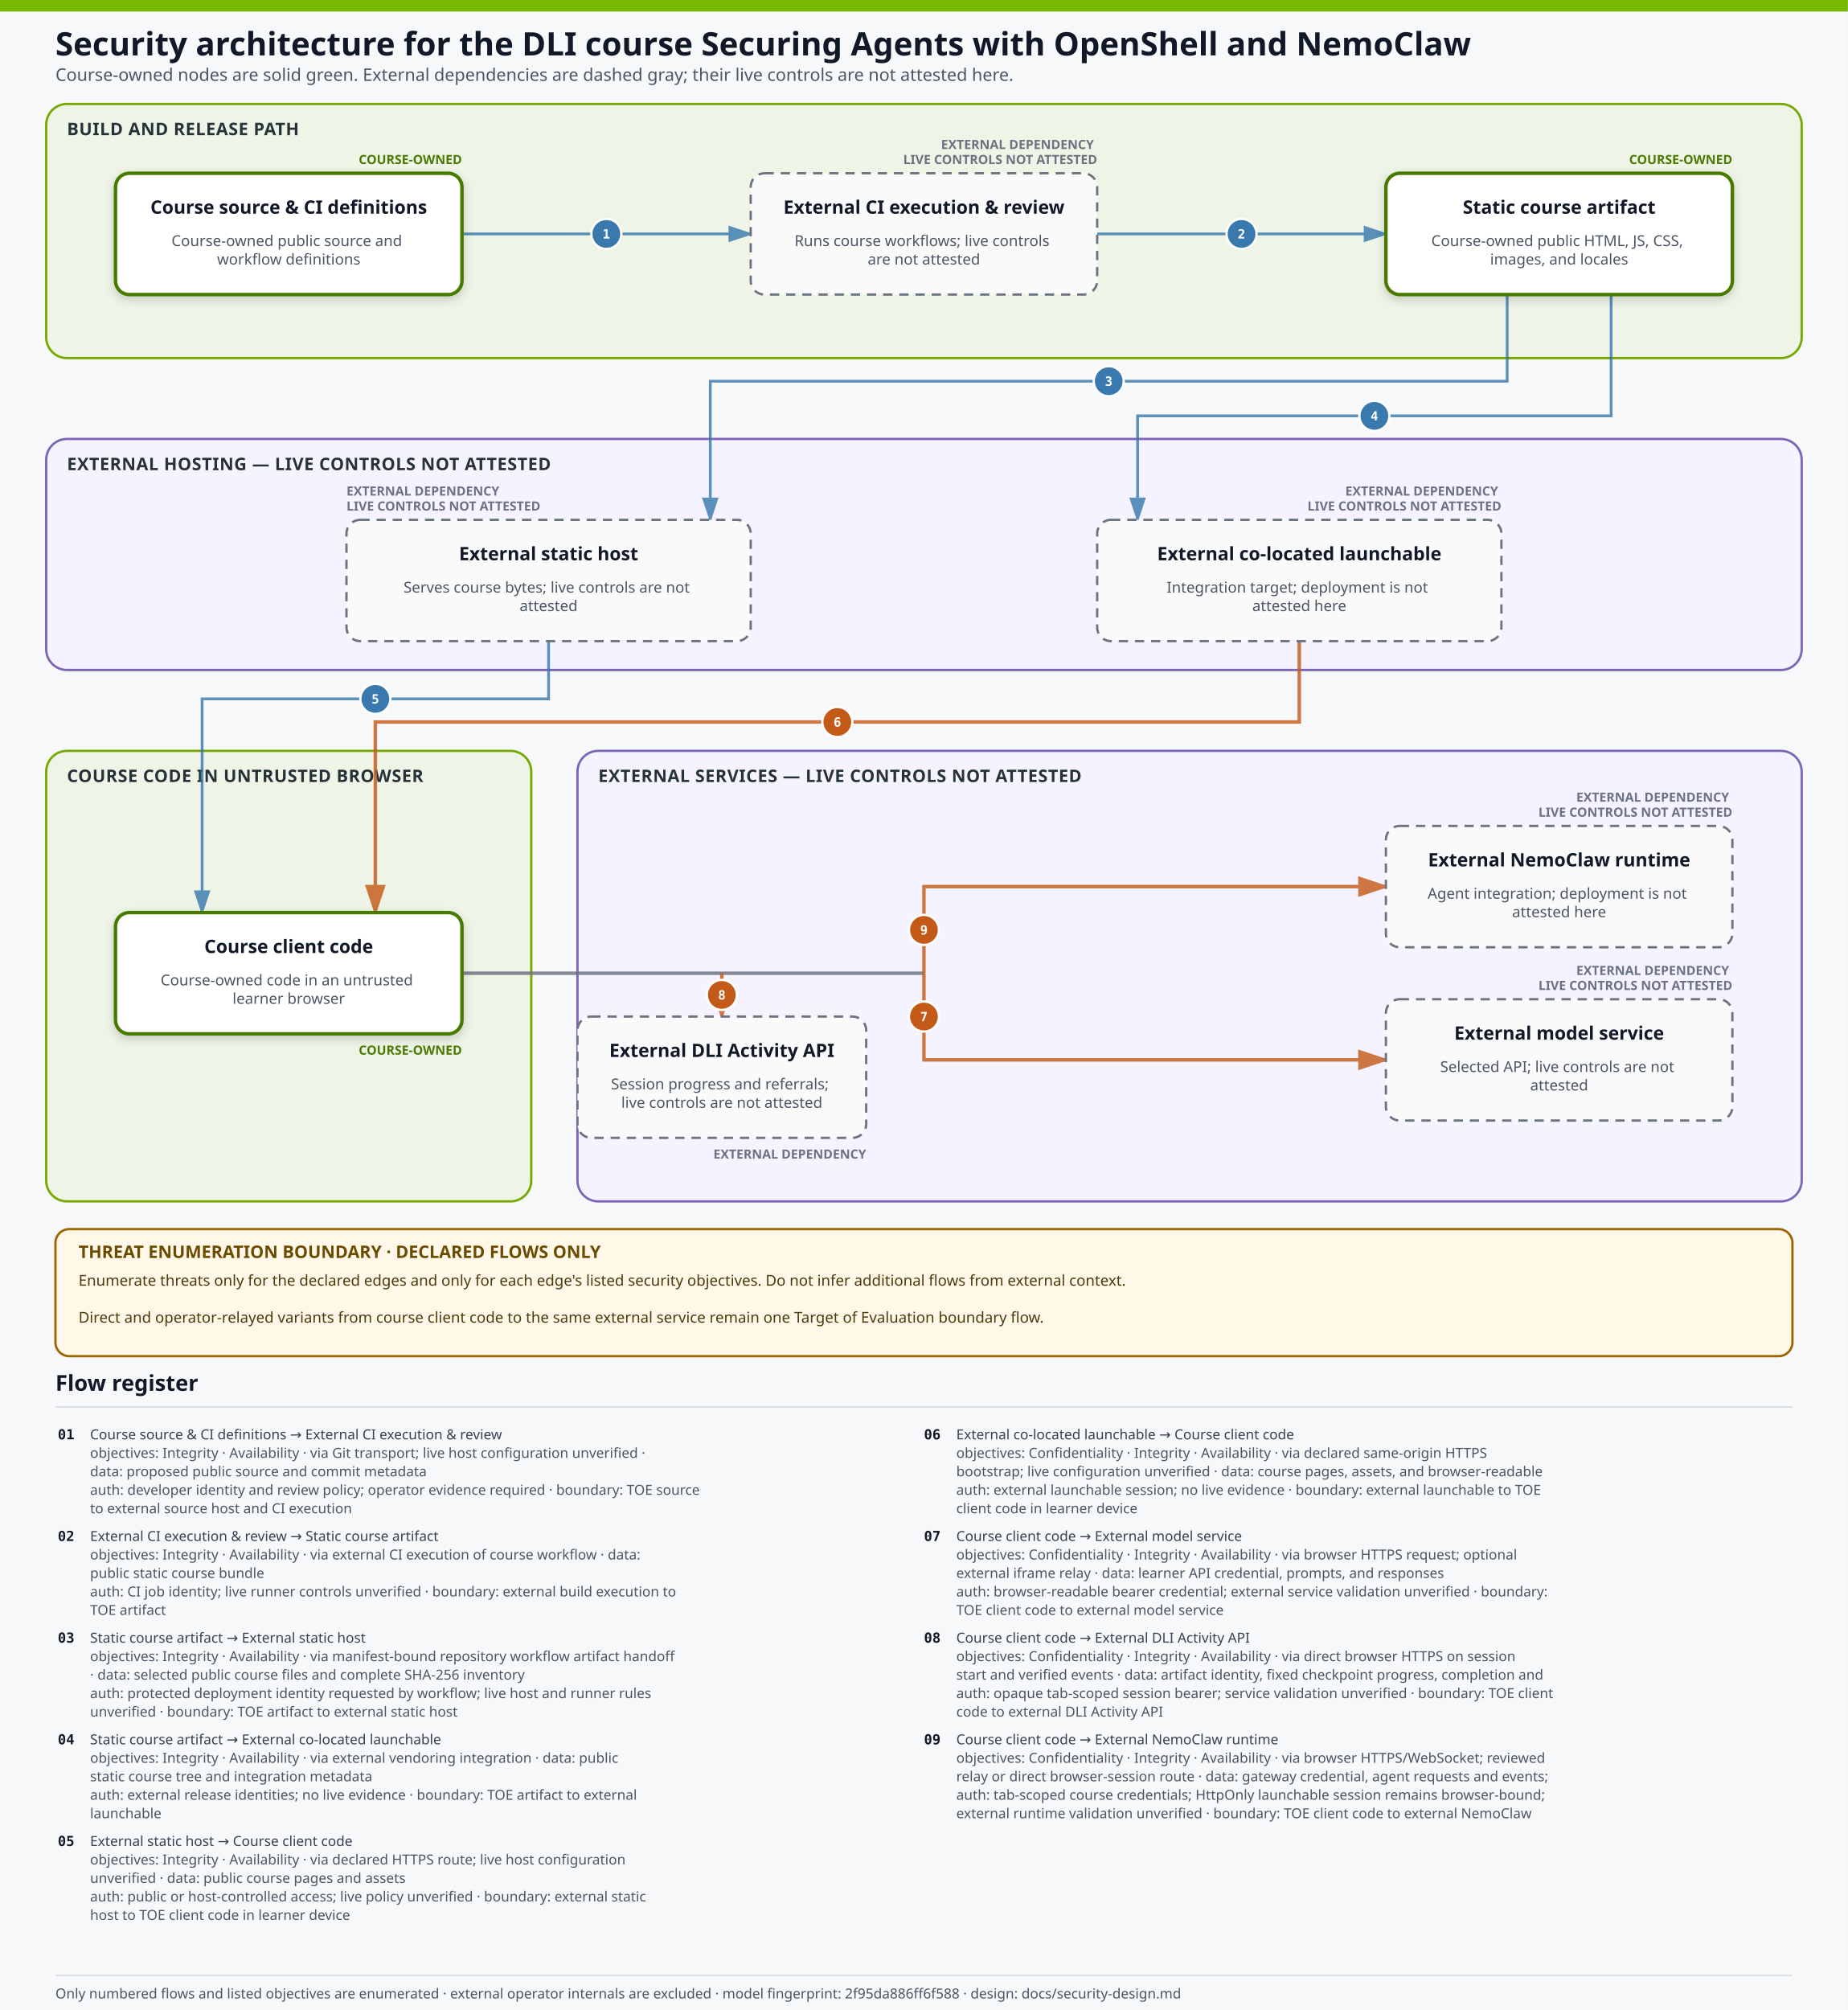
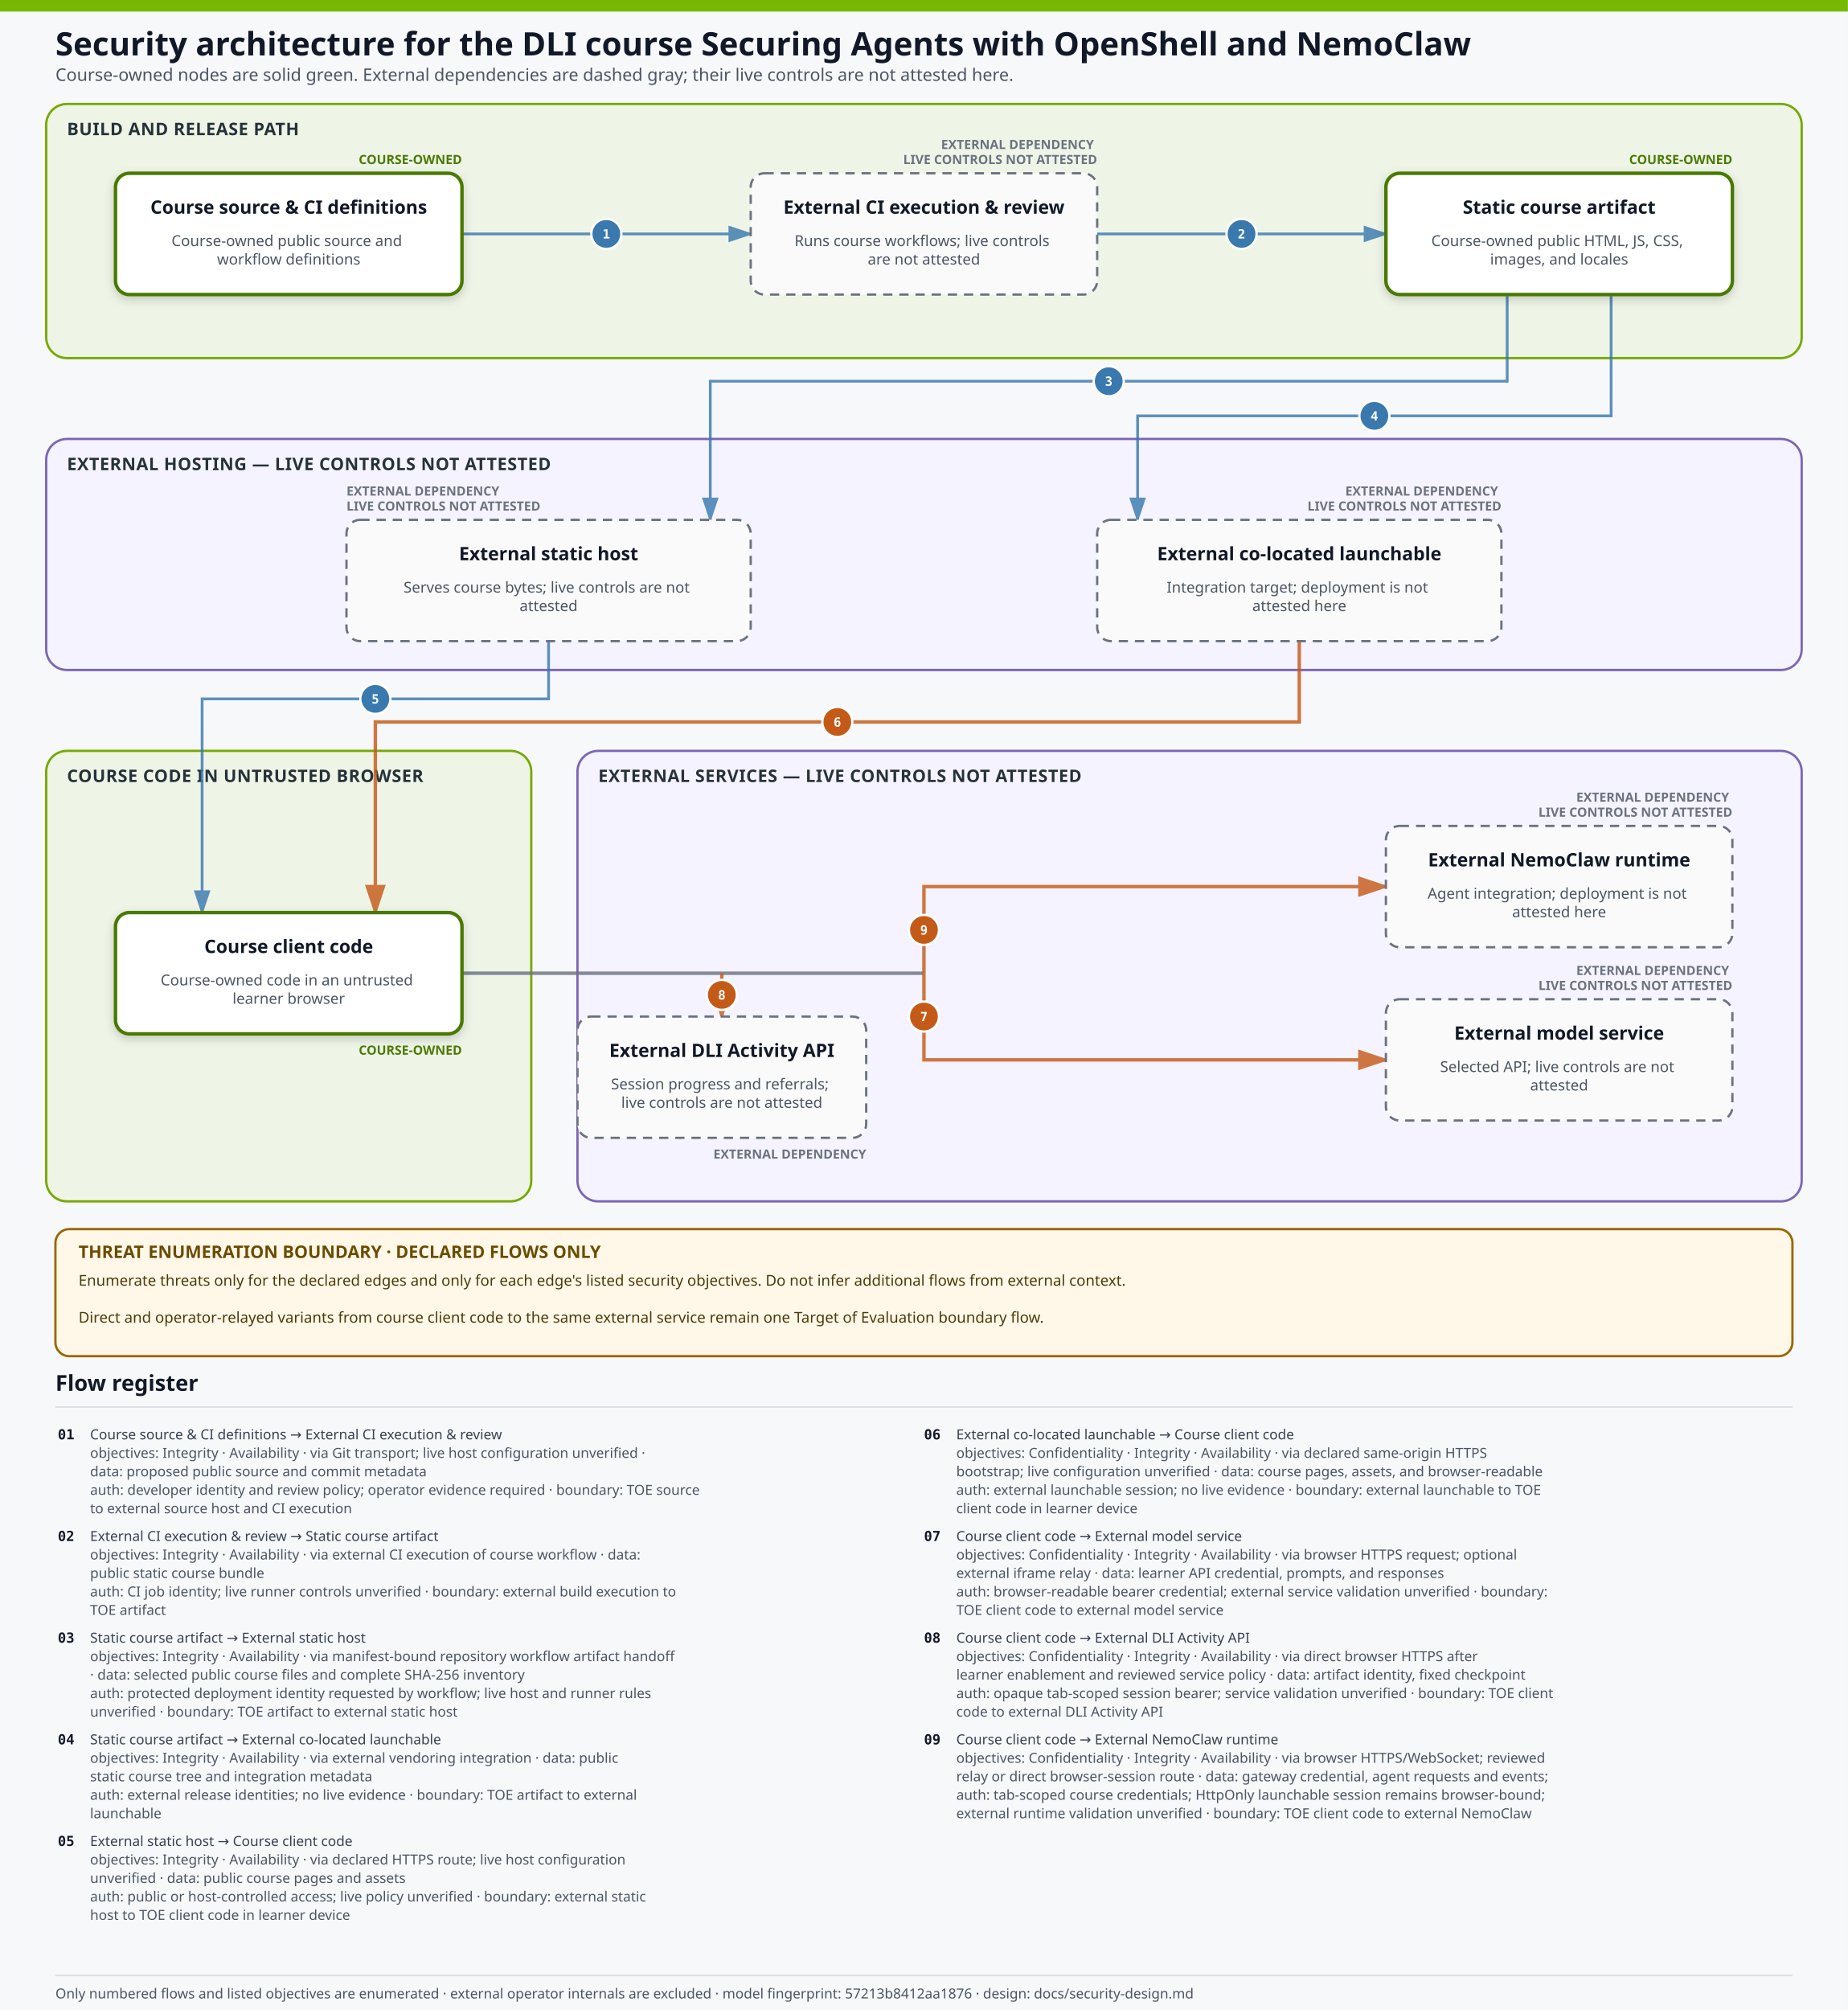
<svg xmlns="http://www.w3.org/2000/svg" viewBox="0 0 1600 1740" role="img" aria-labelledby="title desc" data-architecture-schema="nemoclaw-security-architecture/2">
  <defs>
    <marker id="arrow" markerWidth="10" markerHeight="10" refX="8" refY="3" orient="auto" markerUnits="strokeWidth">
      <path d="M0,0 L0,6 L9,3 z" fill="context-stroke" />
    </marker>
    <filter id="shadow" x="-10%" y="-10%" width="120%" height="130%">
      <feDropShadow dx="0" dy="3" stdDeviation="4" flood-opacity=".18" />
    </filter>
  </defs>
  <style>
  .bg{fill:#f7f8fa}.title{font:700 28px system-ui,sans-serif;fill:#111827}.subtitle{font:15px system-ui,sans-serif;fill:#4b5563}
  .zone{stroke-width:2;rx:18}.zone.supply{fill:#eef5e7;stroke:#76a900}.zone.external{fill:#f5f3ff;stroke:#7c65b5}.zone.gateway{fill:#eef6ff;stroke:#3979ad}.zone.internal{fill:#edf8f1;stroke:#37805a}.zone.host{fill:#fff4e8;stroke:#bf6b24}
  .zone-label{font:700 15px system-ui,sans-serif;letter-spacing:.4px;fill:#263238}.node{fill:#fff;stroke:#4b5563;stroke-width:2;rx:12;filter:url(#shadow)}
  .node.toe{stroke:#4a7a00;stroke-width:3}.node.external-context{fill:#fafafa;stroke:#6b7280;stroke-dasharray:8 6;filter:none}.node.privileged{stroke:#c45a18;stroke-width:3}.node.conditional{stroke-dasharray:8 6}.node-label{font:700 16px system-ui,sans-serif;fill:#111827}.node-detail{font:13px system-ui,sans-serif;fill:#4b5563}
  .ownership-toe{font:700 11px system-ui,sans-serif;fill:#4a7a00}.ownership-external{font:700 11px system-ui,sans-serif;fill:#6b7280}
  .edge{fill:none;stroke:#3979ad;stroke-width:2.4;opacity:.82;marker-end:url(#arrow)}.edge.sensitive{stroke:#c45a18;stroke-width:3}.edge.conditional{stroke-dasharray:8 6}
  .trunk{fill:none;stroke:#3979ad;stroke-width:3;opacity:.82}.trunk.neutral{stroke:#6b7280}
  .edge-id{font:700 11px ui-monospace,monospace;fill:#fff}.edge-badge{fill:#3979ad;stroke:#fff;stroke-width:2}.edge-badge.sensitive{fill:#c45a18}
  .legend-title{font:700 19px system-ui,sans-serif;fill:#111827}.legend-text{font:12px system-ui,sans-serif;fill:#374151}.legend-id{font:700 12px ui-monospace,monospace;fill:#111827}
  .scope-box{fill:#fff8e8;stroke:#9a6700;stroke-width:2;rx:12}.scope-title{font:700 15px system-ui,sans-serif;fill:#6b4b00}.scope-text{font:13px system-ui,sans-serif;fill:#4b3a0a}
  .note{font:12px system-ui,sans-serif;fill:#4b5563}.rail{fill:#76b900}
</style>
  <rect class="bg" width="1600" height="1740" />
  <rect class="rail" x="0" y="0" width="1600" height="10" />
  <text class="title" x="48" y="48">Security architecture for the DLI course Securing Agents with OpenShell and NemoClaw</text>
  <text class="subtitle" x="48" y="70">Course-owned nodes are solid green. External dependencies are dashed gray; their live controls are not attested here.</text>
  <rect class="zone supply" x="40" y="90" width="1520" height="220" />
  <text class="zone-label" x="58" y="117">BUILD AND RELEASE PATH</text>
  <rect class="zone external" x="40" y="380" width="1520" height="200" />
  <text class="zone-label" x="58" y="407">EXTERNAL HOSTING — LIVE CONTROLS NOT ATTESTED</text>
  <rect class="zone supply" x="40" y="650" width="420" height="390" />
  <text class="zone-label" x="58" y="677">COURSE CODE IN UNTRUSTED BROWSER</text>
  <rect class="zone external" x="500" y="650" width="1060" height="390" />
  <text class="zone-label" x="518" y="677">EXTERNAL SERVICES — LIVE CONTROLS NOT ATTESTED</text>
  <polyline class="trunk neutral" points="400,842.5 800,842.5" />
  <polyline class="edge" points="400,202.5 525,202.5 525,202.5 650,202.5" />
  <polyline class="edge" points="950,202.5 1075,202.5 1075,202.5 1200,202.5" />
  <polyline class="edge" points="1305,255 1305,330 615,330 615,450" />
  <polyline class="edge" points="1395,255 1395,360 985,360 985,450" />
  <polyline class="edge" points="475,555 475,605 175,605 175,790" />
  <polyline class="edge sensitive" points="1125,555 1125,625 325,625 325,790" />
  <polyline class="edge sensitive" points="800,842.5 800,917.5 1200,917.5" />
  <polyline class="edge sensitive" points="625,842.5 625,861.25 625,861.25 625,880" />
  <polyline class="edge sensitive" points="800,842.5 800,767.5 1200,767.5" />
  <circle class="edge-badge" cx="525" cy="202.5" r="13" />
  <text class="edge-id" x="525" y="206.5" text-anchor="middle">1</text>
  <circle class="edge-badge" cx="1075" cy="202.5" r="13" />
  <text class="edge-id" x="1075" y="206.5" text-anchor="middle">2</text>
  <circle class="edge-badge" cx="960" cy="330" r="13" />
  <text class="edge-id" x="960" y="334" text-anchor="middle">3</text>
  <circle class="edge-badge" cx="1190" cy="360" r="13" />
  <text class="edge-id" x="1190" y="364" text-anchor="middle">4</text>
  <circle class="edge-badge" cx="325" cy="605" r="13" />
  <text class="edge-id" x="325" y="609" text-anchor="middle">5</text>
  <circle class="edge-badge sensitive" cx="725" cy="625" r="13" />
  <text class="edge-id" x="725" y="629" text-anchor="middle">6</text>
  <circle class="edge-badge sensitive" cx="800" cy="880" r="13" />
  <text class="edge-id" x="800" y="884" text-anchor="middle">7</text>
  <circle class="edge-badge sensitive" cx="625" cy="861.25" r="13" />
  <text class="edge-id" x="625" y="865.25" text-anchor="middle">8</text>
  <circle class="edge-badge sensitive" cx="800" cy="805" r="13" />
  <text class="edge-id" x="800" y="809" text-anchor="middle">9</text>
  <rect class="node toe" x="100" y="150" width="300" height="105" />
  <text class="ownership-toe" x="400" y="142" text-anchor="end">COURSE-OWNED</text>
  <text x="250" y="185" text-anchor="middle" class="node-label">
    <tspan x="250" dy="0">Course source &amp; CI definitions</tspan>
  </text>
  <text x="250" y="213" text-anchor="middle" class="node-detail">
    <tspan x="250" dy="0">Course-owned public source and</tspan>
    <tspan x="250" dy="16">workflow definitions</tspan>
  </text>
  <rect class="node external-context" x="650" y="150" width="300" height="105" />
  <text x="950" y="129" text-anchor="end" class="ownership-external">
    <tspan x="950" dy="0">EXTERNAL DEPENDENCY</tspan>
    <tspan x="950" dy="13">LIVE CONTROLS NOT ATTESTED</tspan>
  </text>
  <text x="800" y="185" text-anchor="middle" class="node-label">
    <tspan x="800" dy="0">External CI execution &amp; review</tspan>
  </text>
  <text x="800" y="213" text-anchor="middle" class="node-detail">
    <tspan x="800" dy="0">Runs course workflows; live controls</tspan>
    <tspan x="800" dy="16">are not attested</tspan>
  </text>
  <rect class="node toe" x="1200" y="150" width="300" height="105" />
  <text class="ownership-toe" x="1500" y="142" text-anchor="end">COURSE-OWNED</text>
  <text x="1350" y="185" text-anchor="middle" class="node-label">
    <tspan x="1350" dy="0">Static course artifact</tspan>
  </text>
  <text x="1350" y="213" text-anchor="middle" class="node-detail">
    <tspan x="1350" dy="0">Course-owned public HTML, JS, CSS,</tspan>
    <tspan x="1350" dy="16">images, and locales</tspan>
  </text>
  <rect class="node external-context" x="300" y="450" width="350" height="105" />
  <text x="300" y="429" text-anchor="start" class="ownership-external">
    <tspan x="300" dy="0">EXTERNAL DEPENDENCY</tspan>
    <tspan x="300" dy="13">LIVE CONTROLS NOT ATTESTED</tspan>
  </text>
  <text x="475" y="485" text-anchor="middle" class="node-label">
    <tspan x="475" dy="0">External static host</tspan>
  </text>
  <text x="475" y="513" text-anchor="middle" class="node-detail">
    <tspan x="475" dy="0">Serves course bytes; live controls are not</tspan>
    <tspan x="475" dy="16">attested</tspan>
  </text>
  <rect class="node external-context" x="950" y="450" width="350" height="105" />
  <text x="1300" y="429" text-anchor="end" class="ownership-external">
    <tspan x="1300" dy="0">EXTERNAL DEPENDENCY</tspan>
    <tspan x="1300" dy="13">LIVE CONTROLS NOT ATTESTED</tspan>
  </text>
  <text x="1125" y="485" text-anchor="middle" class="node-label">
    <tspan x="1125" dy="0">External co-located launchable</tspan>
  </text>
  <text x="1125" y="513" text-anchor="middle" class="node-detail">
    <tspan x="1125" dy="0">Integration target; deployment is not</tspan>
    <tspan x="1125" dy="16">attested here</tspan>
  </text>
  <rect class="node toe" x="100" y="790" width="300" height="105" />
  <text class="ownership-toe" x="400" y="913" text-anchor="end">COURSE-OWNED</text>
  <text x="250" y="825" text-anchor="middle" class="node-label">
    <tspan x="250" dy="0">Course client code</tspan>
  </text>
  <text x="250" y="853" text-anchor="middle" class="node-detail">
    <tspan x="250" dy="0">Course-owned code in an untrusted</tspan>
    <tspan x="250" dy="16">learner browser</tspan>
  </text>
  <rect class="node external-context" x="1200" y="865" width="300" height="105" />
  <text x="1500" y="844" text-anchor="end" class="ownership-external">
    <tspan x="1500" dy="0">EXTERNAL DEPENDENCY</tspan>
    <tspan x="1500" dy="13">LIVE CONTROLS NOT ATTESTED</tspan>
  </text>
  <text x="1350" y="900" text-anchor="middle" class="node-label">
    <tspan x="1350" dy="0">External model service</tspan>
  </text>
  <text x="1350" y="928" text-anchor="middle" class="node-detail">
    <tspan x="1350" dy="0">Selected API; live controls are not</tspan>
    <tspan x="1350" dy="16">attested</tspan>
  </text>
  <rect class="node external-context" x="500" y="880" width="250" height="105" />
  <text class="ownership-external" x="750" y="1003" text-anchor="end">EXTERNAL DEPENDENCY</text>
  <text x="625" y="915" text-anchor="middle" class="node-label">
    <tspan x="625" dy="0">External DLI Activity API</tspan>
  </text>
  <text x="625" y="943" text-anchor="middle" class="node-detail">
    <tspan x="625" dy="0">Session progress and referrals;</tspan>
    <tspan x="625" dy="16">live controls are not attested</tspan>
  </text>
  <rect class="node external-context" x="1200" y="715" width="300" height="105" />
  <text x="1500" y="694" text-anchor="end" class="ownership-external">
    <tspan x="1500" dy="0">EXTERNAL DEPENDENCY</tspan>
    <tspan x="1500" dy="13">LIVE CONTROLS NOT ATTESTED</tspan>
  </text>
  <text x="1350" y="750" text-anchor="middle" class="node-label">
    <tspan x="1350" dy="0">External NemoClaw runtime</tspan>
  </text>
  <text x="1350" y="778" text-anchor="middle" class="node-detail">
    <tspan x="1350" dy="0">Agent integration; deployment is not</tspan>
    <tspan x="1350" dy="16">attested here</tspan>
  </text>
  <rect class="scope-box" x="48" y="1064" width="1504" height="110" />
  <text class="scope-title" x="68" y="1089">THREAT ENUMERATION BOUNDARY · DECLARED FLOWS ONLY</text>
  <text x="68" y="1113" text-anchor="start" class="scope-text">
    <tspan x="68" dy="0">Enumerate threats only for the declared edges and only for each edge's listed security objectives. Do not infer additional flows from external context.</tspan>
  </text>
  <text x="68" y="1145" text-anchor="start" class="scope-text">
    <tspan x="68" dy="0">Direct and operator-relayed variants from course client code to the same external service remain one Target of Evaluation boundary flow.</tspan>
  </text>
  <text class="legend-title" x="48" y="1204">Flow register</text>
  <line x1="48" y1="1218" x2="1552" y2="1218" stroke="#d1d5db" />
  <text class="legend-id" x="50" y="1246">01</text>
  <text x="78" y="1246" text-anchor="start" class="legend-text">
    <tspan x="78" dy="0">Course source &amp; CI definitions → External CI execution &amp; review</tspan>
  </text>
  <text x="78" y="1262" text-anchor="start" class="note">
    <tspan x="78" dy="0">objectives: Integrity · Availability · via Git transport; live host configuration unverified ·</tspan>
    <tspan x="78" dy="16">data: proposed public source and commit metadata</tspan>
  </text>
  <text x="78" y="1294" text-anchor="start" class="note">
    <tspan x="78" dy="0">auth: developer identity and review policy; operator evidence required · boundary: TOE source</tspan>
    <tspan x="78" dy="16">to external source host and CI execution</tspan>
  </text>
  <text class="legend-id" x="50" y="1334">02</text>
  <text x="78" y="1334" text-anchor="start" class="legend-text">
    <tspan x="78" dy="0">External CI execution &amp; review → Static course artifact</tspan>
  </text>
  <text x="78" y="1350" text-anchor="start" class="note">
    <tspan x="78" dy="0">objectives: Integrity · Availability · via external CI execution of course workflow · data:</tspan>
    <tspan x="78" dy="16">public static course bundle</tspan>
  </text>
  <text x="78" y="1382" text-anchor="start" class="note">
    <tspan x="78" dy="0">auth: CI job identity; live runner controls unverified · boundary: external build execution to</tspan>
    <tspan x="78" dy="16">TOE artifact</tspan>
  </text>
  <text class="legend-id" x="50" y="1422">03</text>
  <text x="78" y="1422" text-anchor="start" class="legend-text">
    <tspan x="78" dy="0">Static course artifact → External static host</tspan>
  </text>
  <text x="78" y="1438" text-anchor="start" class="note">
    <tspan x="78" dy="0">objectives: Integrity · Availability · via manifest-bound repository workflow artifact handoff</tspan>
    <tspan x="78" dy="16">· data: selected public course files and complete SHA-256 inventory</tspan>
  </text>
  <text x="78" y="1470" text-anchor="start" class="note">
    <tspan x="78" dy="0">auth: protected deployment identity requested by workflow; live host and runner rules</tspan>
    <tspan x="78" dy="16">unverified · boundary: TOE artifact to external static host</tspan>
  </text>
  <text class="legend-id" x="50" y="1510">04</text>
  <text x="78" y="1510" text-anchor="start" class="legend-text">
    <tspan x="78" dy="0">Static course artifact → External co-located launchable</tspan>
  </text>
  <text x="78" y="1526" text-anchor="start" class="note">
    <tspan x="78" dy="0">objectives: Integrity · Availability · via external vendoring integration · data: public</tspan>
    <tspan x="78" dy="16">static course tree and integration metadata</tspan>
  </text>
  <text x="78" y="1558" text-anchor="start" class="note">
    <tspan x="78" dy="0">auth: external release identities; no live evidence · boundary: TOE artifact to external</tspan>
    <tspan x="78" dy="16">launchable</tspan>
  </text>
  <text class="legend-id" x="50" y="1598">05</text>
  <text x="78" y="1598" text-anchor="start" class="legend-text">
    <tspan x="78" dy="0">External static host → Course client code</tspan>
  </text>
  <text x="78" y="1614" text-anchor="start" class="note">
    <tspan x="78" dy="0">objectives: Integrity · Availability · via declared HTTPS route; live host configuration</tspan>
    <tspan x="78" dy="16">unverified · data: public course pages and assets</tspan>
  </text>
  <text x="78" y="1646" text-anchor="start" class="note">
    <tspan x="78" dy="0">auth: public or host-controlled access; live policy unverified · boundary: external static</tspan>
    <tspan x="78" dy="16">host to TOE client code in learner device</tspan>
  </text>
  <text class="legend-id" x="800" y="1246">06</text>
  <text x="828" y="1246" text-anchor="start" class="legend-text">
    <tspan x="828" dy="0">External co-located launchable → Course client code</tspan>
  </text>
  <text x="828" y="1262" text-anchor="start" class="note">
    <tspan x="828" dy="0">objectives: Confidentiality · Integrity · Availability · via declared same-origin HTTPS</tspan>
    <tspan x="828" dy="16">bootstrap; live configuration unverified · data: course pages, assets, and browser-readable</tspan>
  </text>
  <text x="828" y="1294" text-anchor="start" class="note">
    <tspan x="828" dy="0">auth: external launchable session; no live evidence · boundary: external launchable to TOE</tspan>
    <tspan x="828" dy="16">client code in learner device</tspan>
  </text>
  <text class="legend-id" x="800" y="1334">07</text>
  <text x="828" y="1334" text-anchor="start" class="legend-text">
    <tspan x="828" dy="0">Course client code → External model service</tspan>
  </text>
  <text x="828" y="1350" text-anchor="start" class="note">
    <tspan x="828" dy="0">objectives: Confidentiality · Integrity · Availability · via browser HTTPS request; optional</tspan>
    <tspan x="828" dy="16">external iframe relay · data: learner API credential, prompts, and responses</tspan>
  </text>
  <text x="828" y="1382" text-anchor="start" class="note">
    <tspan x="828" dy="0">auth: browser-readable bearer credential; external service validation unverified · boundary:</tspan>
    <tspan x="828" dy="16">TOE client code to external model service</tspan>
  </text>
  <text class="legend-id" x="800" y="1422">08</text>
  <text x="828" y="1422" text-anchor="start" class="legend-text">
    <tspan x="828" dy="0">Course client code → External DLI Activity API</tspan>
  </text>
  <text x="828" y="1438" text-anchor="start" class="note">
-     <tspan x="828" dy="0">objectives: Confidentiality · Integrity · Availability · via direct browser HTTPS on session</tspan>
-     <tspan x="828" dy="16">start and verified events · data: artifact identity, fixed checkpoint progress, completion and</tspan>
+     <tspan x="828" dy="0">objectives: Confidentiality · Integrity · Availability · via direct browser HTTPS after</tspan>
+     <tspan x="828" dy="16">learner enablement and reviewed service policy · data: artifact identity, fixed checkpoint</tspan>
  </text>
  <text x="828" y="1470" text-anchor="start" class="note">
    <tspan x="828" dy="0">auth: opaque tab-scoped session bearer; service validation unverified · boundary: TOE client</tspan>
    <tspan x="828" dy="16">code to external DLI Activity API</tspan>
  </text>
  <text class="legend-id" x="800" y="1510">09</text>
  <text x="828" y="1510" text-anchor="start" class="legend-text">
    <tspan x="828" dy="0">Course client code → External NemoClaw runtime</tspan>
  </text>
  <text x="828" y="1526" text-anchor="start" class="note">
    <tspan x="828" dy="0">objectives: Confidentiality · Integrity · Availability · via browser HTTPS/WebSocket; reviewed</tspan>
    <tspan x="828" dy="16">relay or direct browser-session route · data: gateway credential, agent requests and events;</tspan>
  </text>
  <text x="828" y="1558" text-anchor="start" class="note">
    <tspan x="828" dy="0">auth: tab-scoped course credentials; HttpOnly launchable session remains browser-bound;</tspan>
    <tspan x="828" dy="16">external runtime validation unverified · boundary: TOE client code to external NemoClaw</tspan>
  </text>
  <line x1="48" y1="1710" x2="1552" y2="1710" stroke="#d1d5db" />
-   <text class="note" x="48" y="1730">Only numbered flows and listed objectives are enumerated · external operator internals are excluded · model fingerprint: 2f95da886ff6f588 · design: docs/security-design.md</text>
+   <text class="note" x="48" y="1730">Only numbered flows and listed objectives are enumerated · external operator internals are excluded · model fingerprint: 57213b8412aa1876 · design: docs/security-design.md</text>
</svg>
